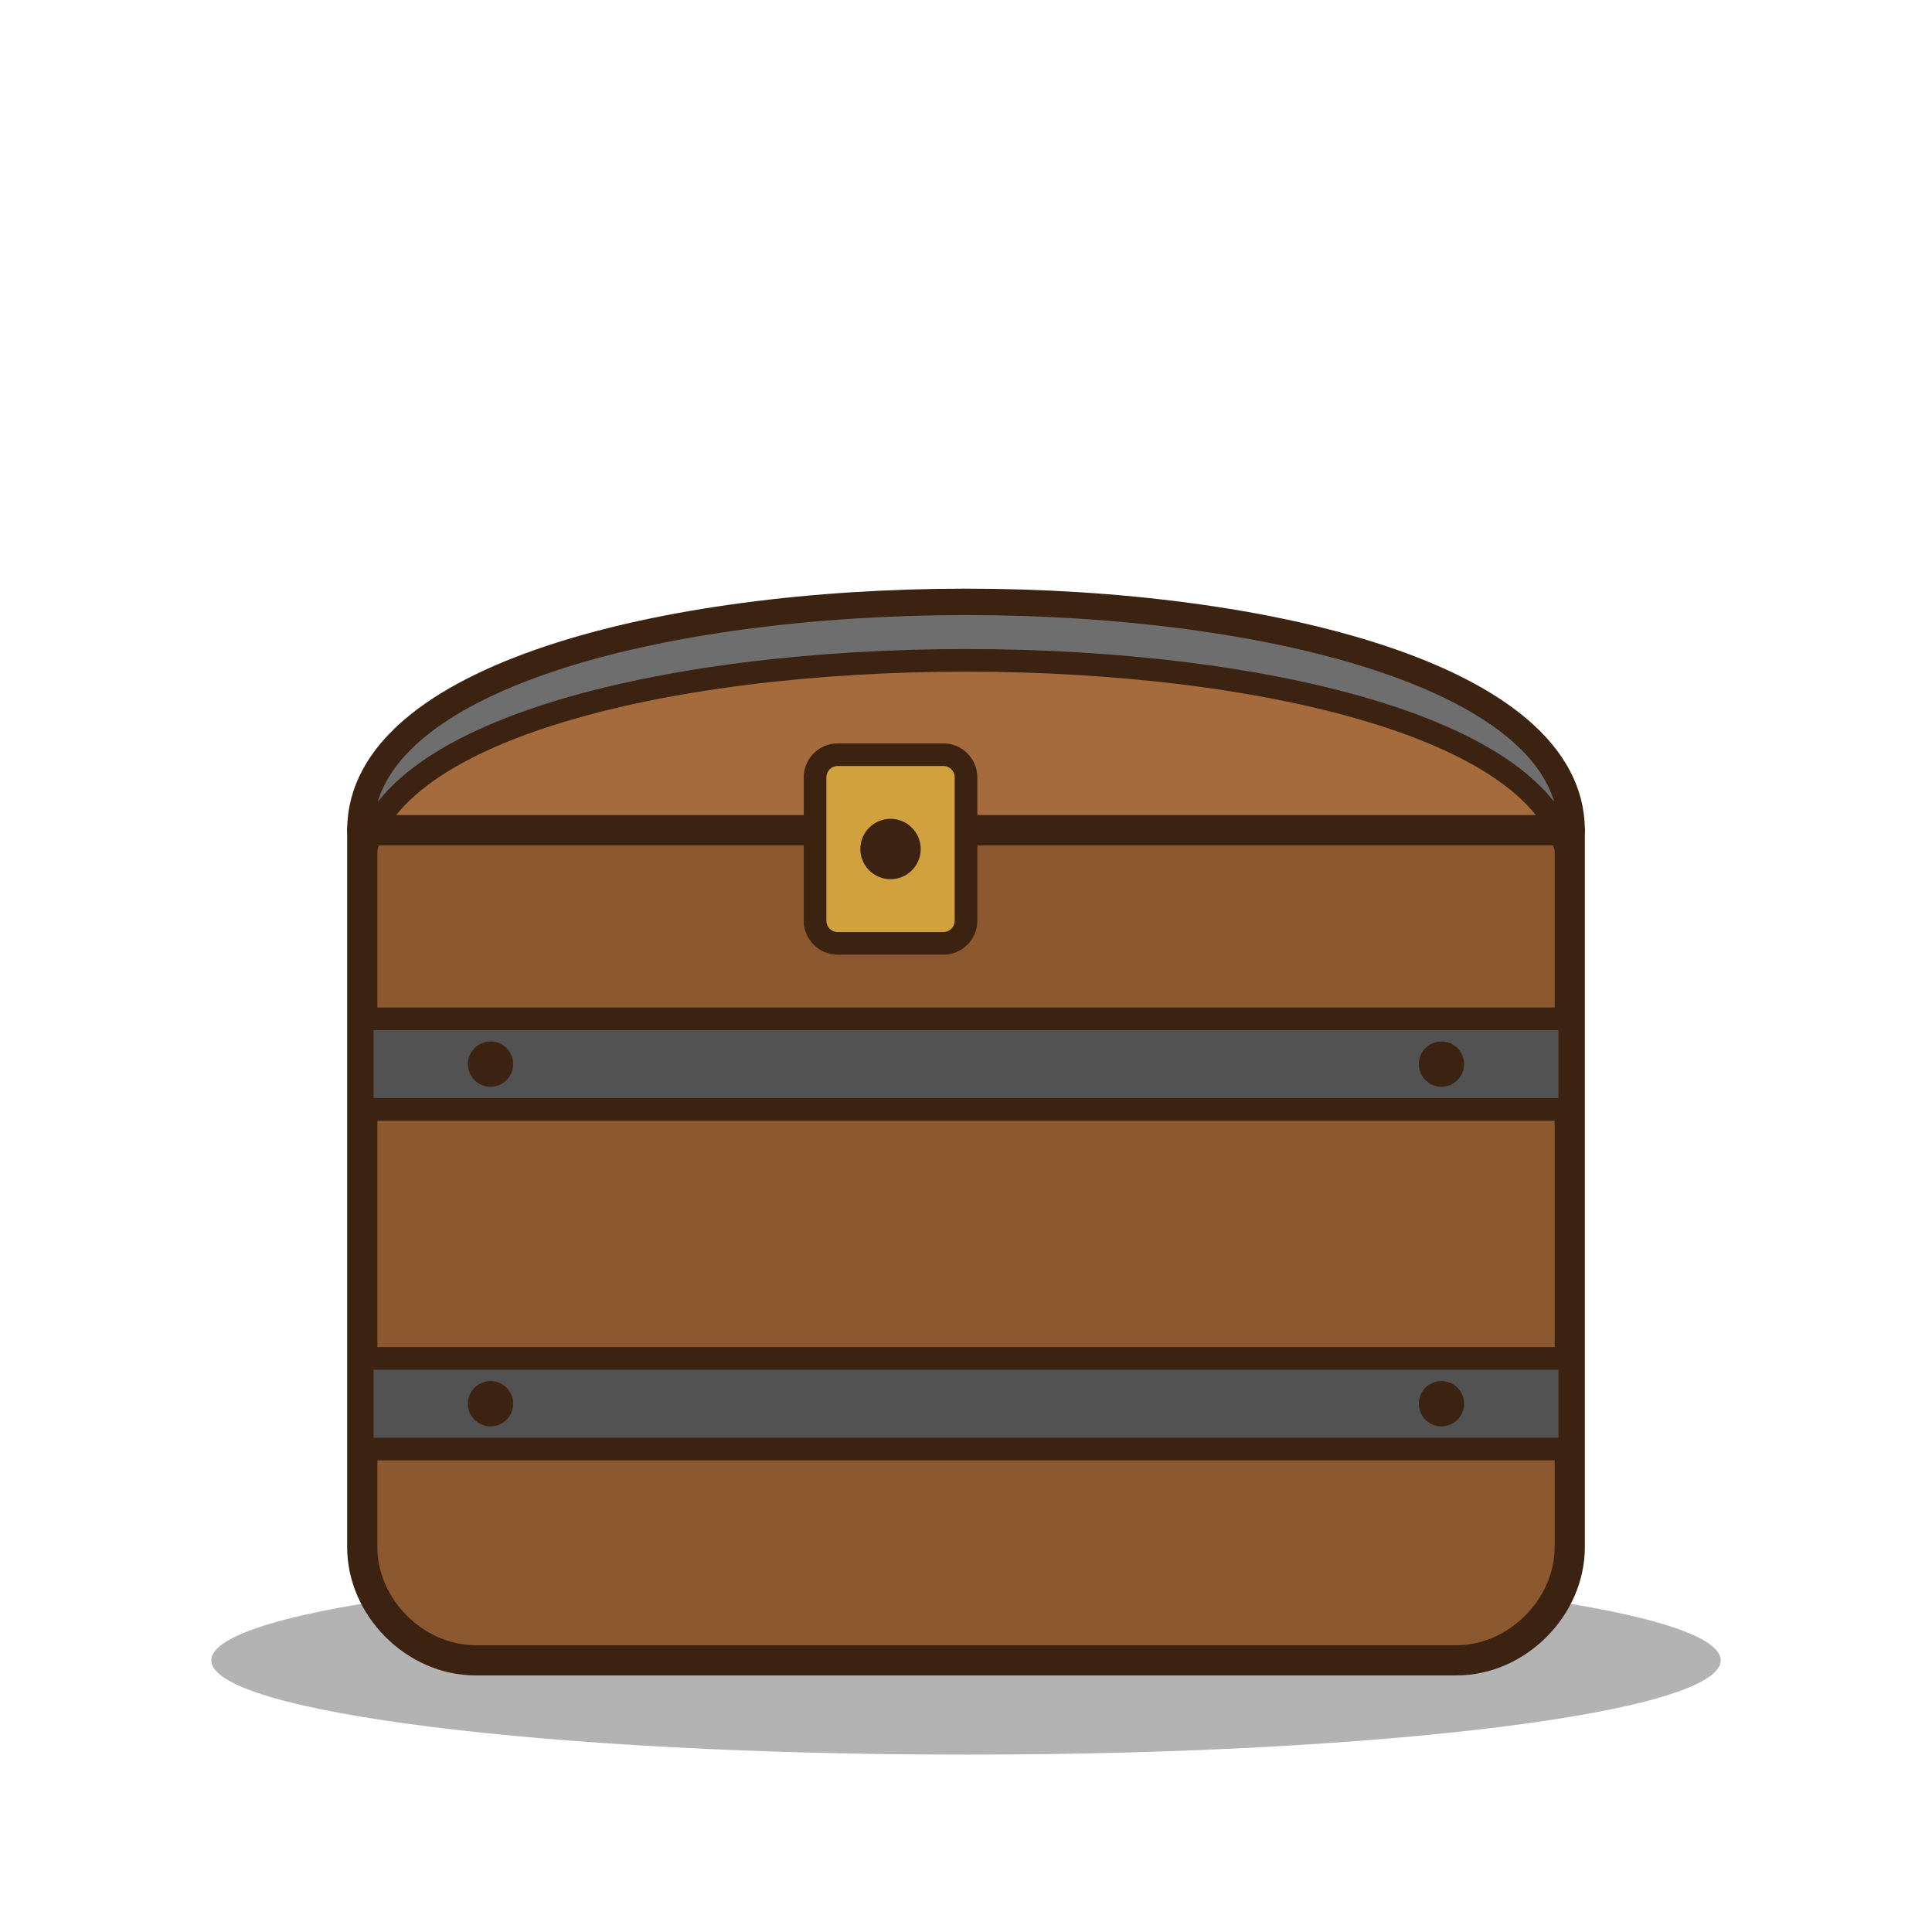
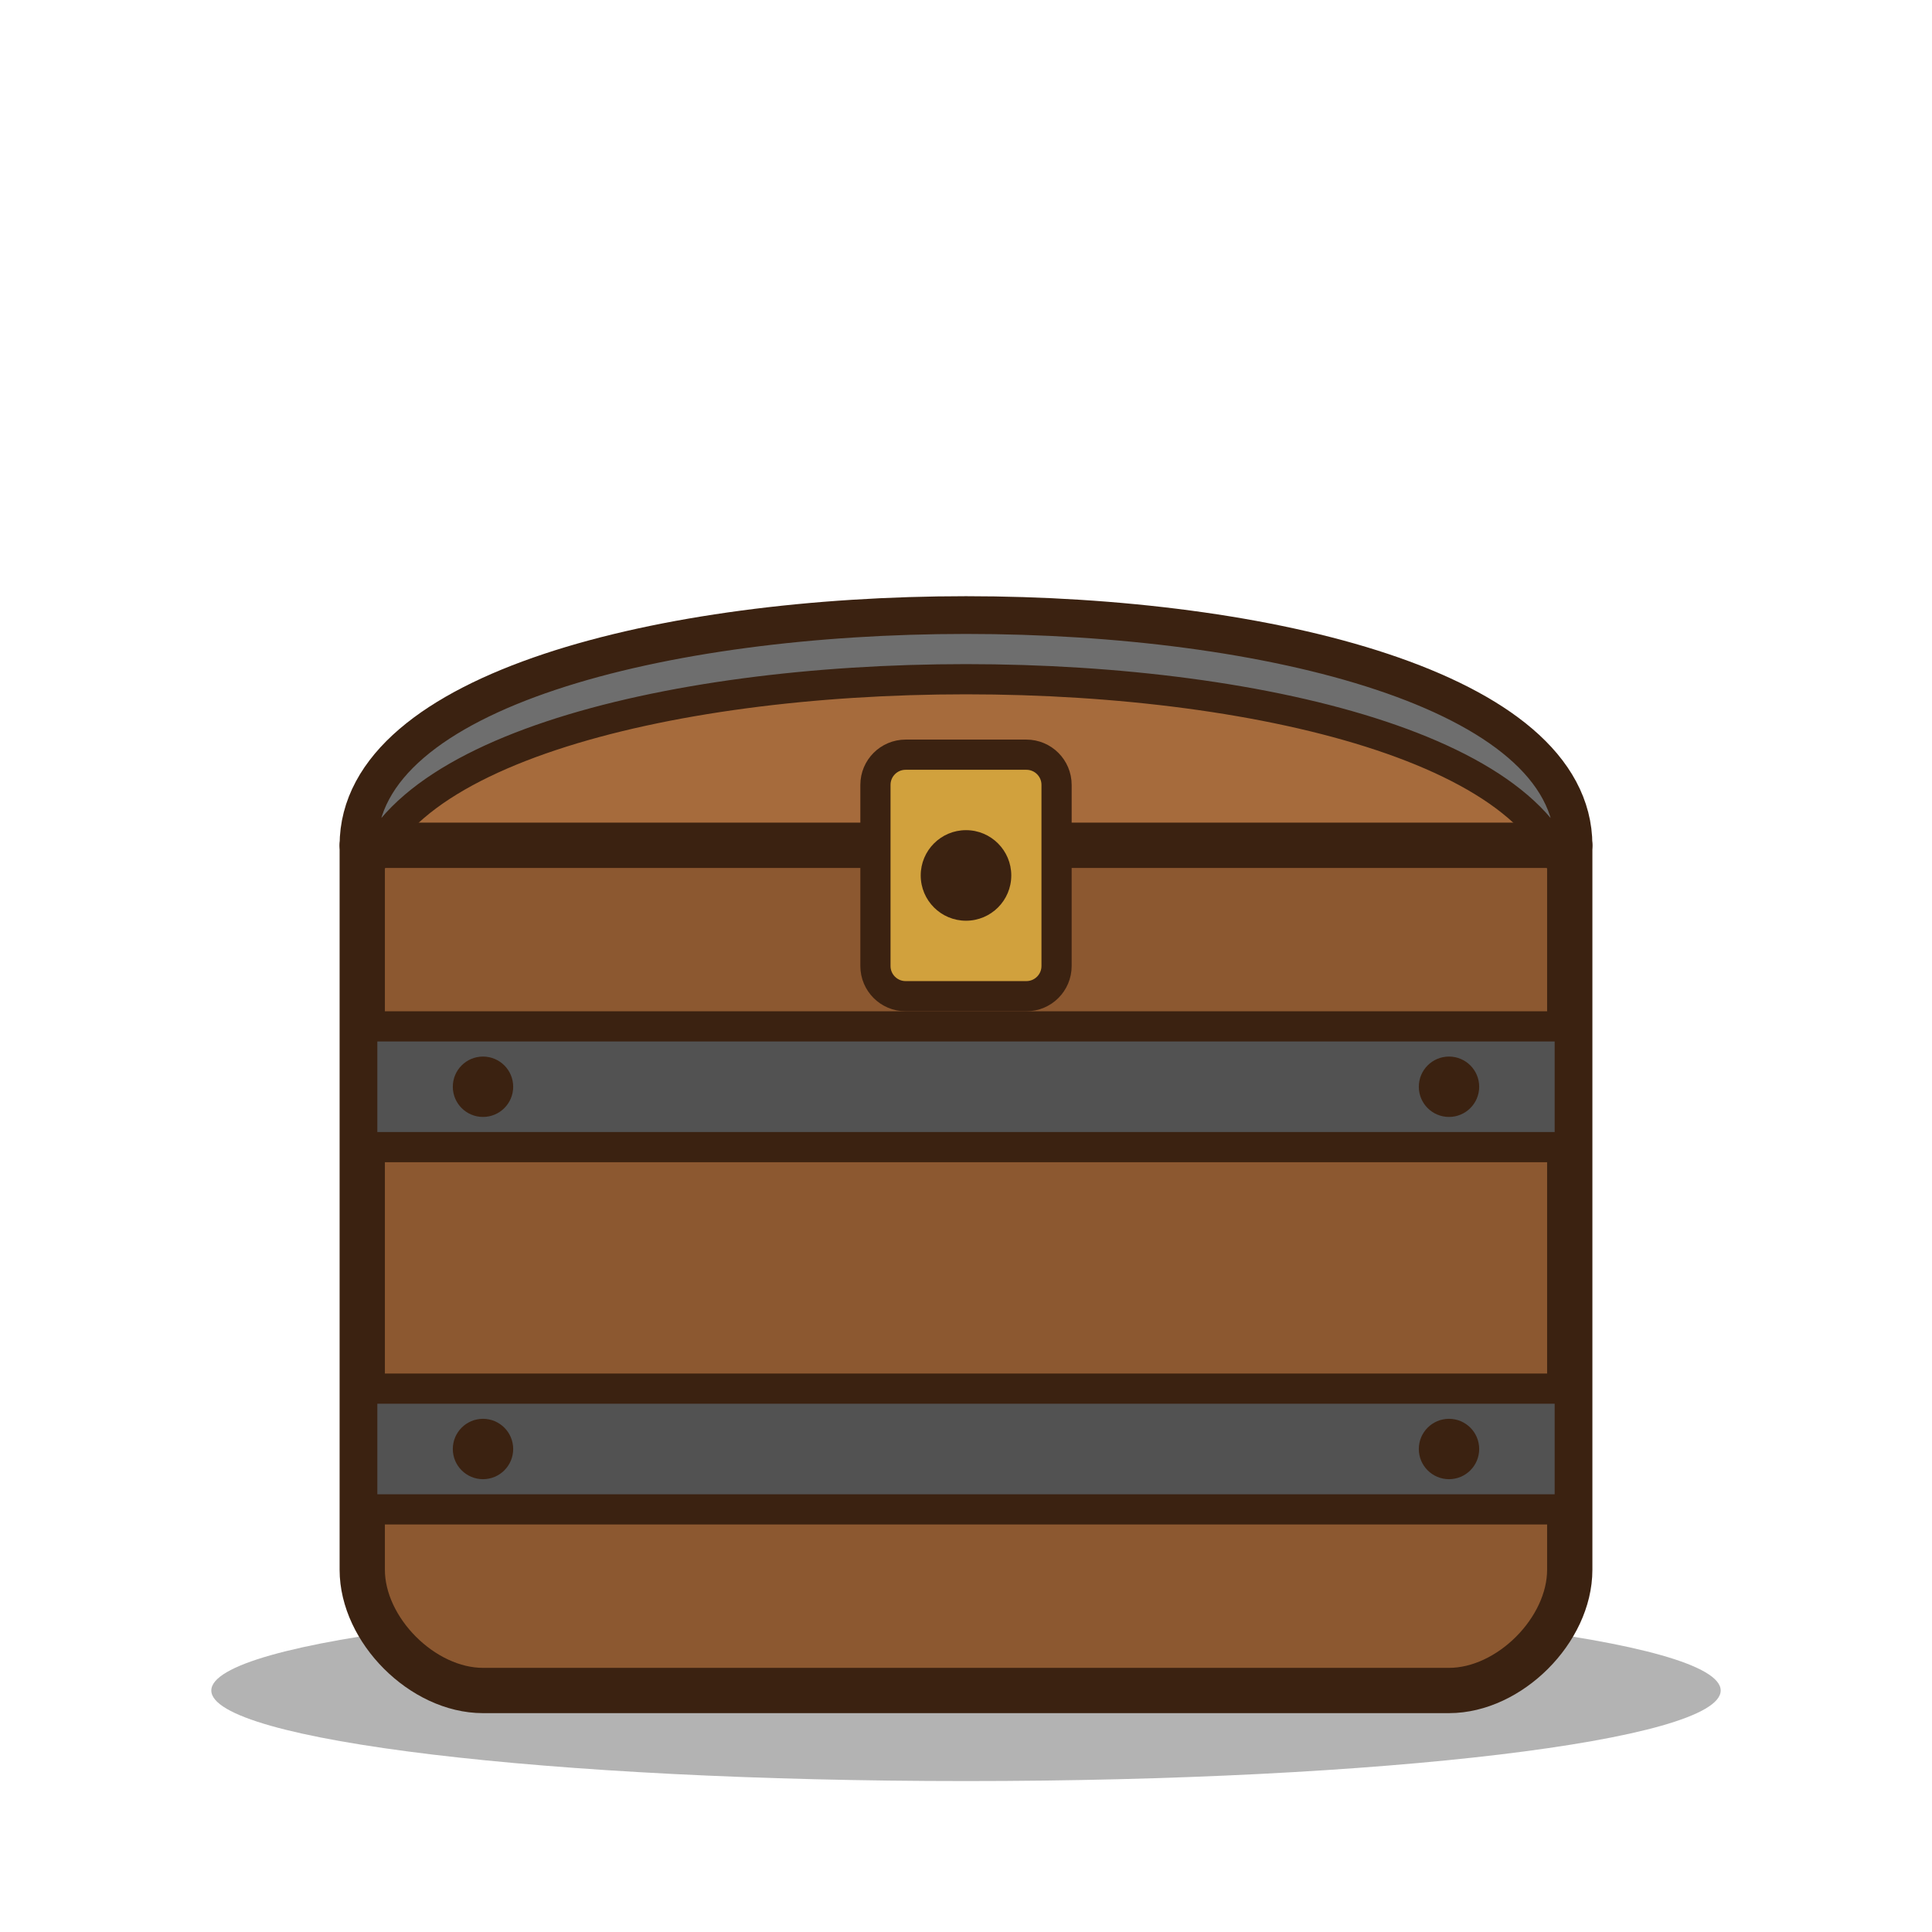
- <svg xmlns="http://www.w3.org/2000/svg" viewBox="0 0 512 512" width="512" height="512">
+ <svg xmlns="http://www.w3.org/2000/svg" viewBox="0 0 64 64" width="64" height="64">
  <g>
-     <ellipse cx="256" cy="440" rx="200" ry="25" fill="#000000" opacity="0.3" />
-     <path d="M 96 220 L 416 220 L 416 410 C 416 426, 402 440, 386 440 L 126 440 C 110 440, 96 426, 96 410 Z" fill="#8c5830" stroke="#3b2211" stroke-width="8" stroke-linejoin="round" />
-     <rect x="96" y="270" width="320" height="24" fill="#525252" stroke="#3b2211" stroke-width="6" />
-     <rect x="96" y="360" width="320" height="24" fill="#525252" stroke="#3b2211" stroke-width="6" />
-     <path d="M 96 220 C 96 140, 416 140, 416 220 Z" fill="#a66b3c" stroke="#3b2211" stroke-width="8" stroke-linejoin="round" />
-     <path d="M 96 220 C 96 140, 416 140, 416 220 L 416 232 C 416 156, 96 156, 96 232 Z" fill="#6e6e6e" stroke="#3b2211" stroke-width="6" />
-     <g transform="translate(236, 210)">
-       <rect x="-20" y="-10" width="40" height="50" rx="6" fill="#d1a13d" stroke="#3b2211" stroke-width="6" />
-       <circle cx="0" cy="15" r="8" fill="#3b2211" />
+     <ellipse cx="32" cy="56" rx="25" ry="3" fill="#000000" opacity="0.3" />
+     <path d="M 12 28 L 52 28 L 52 52 C 52 54, 50 56, 48 56 L 16 56 C 14 56, 12 54, 12 52 Z" fill="#8c5830" stroke="#3b2211" stroke-width="1.5" stroke-linejoin="round" />
+     <rect x="12" y="34" width="40" height="4" fill="#525252" stroke="#3b2211" stroke-width="1" />
+     <rect x="12" y="46" width="40" height="4" fill="#525252" stroke="#3b2211" stroke-width="1" />
+     <path d="M 12 28 C 12 18, 52 18, 52 28 Z" fill="#a66b3c" stroke="#3b2211" stroke-width="1.5" stroke-linejoin="round" />
+     <path d="M 12 28 C 12 18, 52 18, 52 28 L 52 30 C 52 20, 12 20, 12 30 Z" fill="#6e6e6e" stroke="#3b2211" stroke-width="1" />
+     <g transform="translate(32, 27)">
+       <rect x="-3" y="-2" width="6" height="8" rx="1" fill="#d1a13d" stroke="#3b2211" stroke-width="1" />
+       <circle cx="0" cy="2" r="1.5" fill="#3b2211" />
    </g>
-     <circle cx="130" cy="282" r="6" fill="#3b2211" />
-     <circle cx="382" cy="282" r="6" fill="#3b2211" />
-     <circle cx="130" cy="372" r="6" fill="#3b2211" />
-     <circle cx="382" cy="372" r="6" fill="#3b2211" />
+     <circle cx="16" cy="36" r="1" fill="#3b2211" />
+     <circle cx="48" cy="36" r="1" fill="#3b2211" />
+     <circle cx="16" cy="48" r="1" fill="#3b2211" />
+     <circle cx="48" cy="48" r="1" fill="#3b2211" />
  </g>
</svg>
